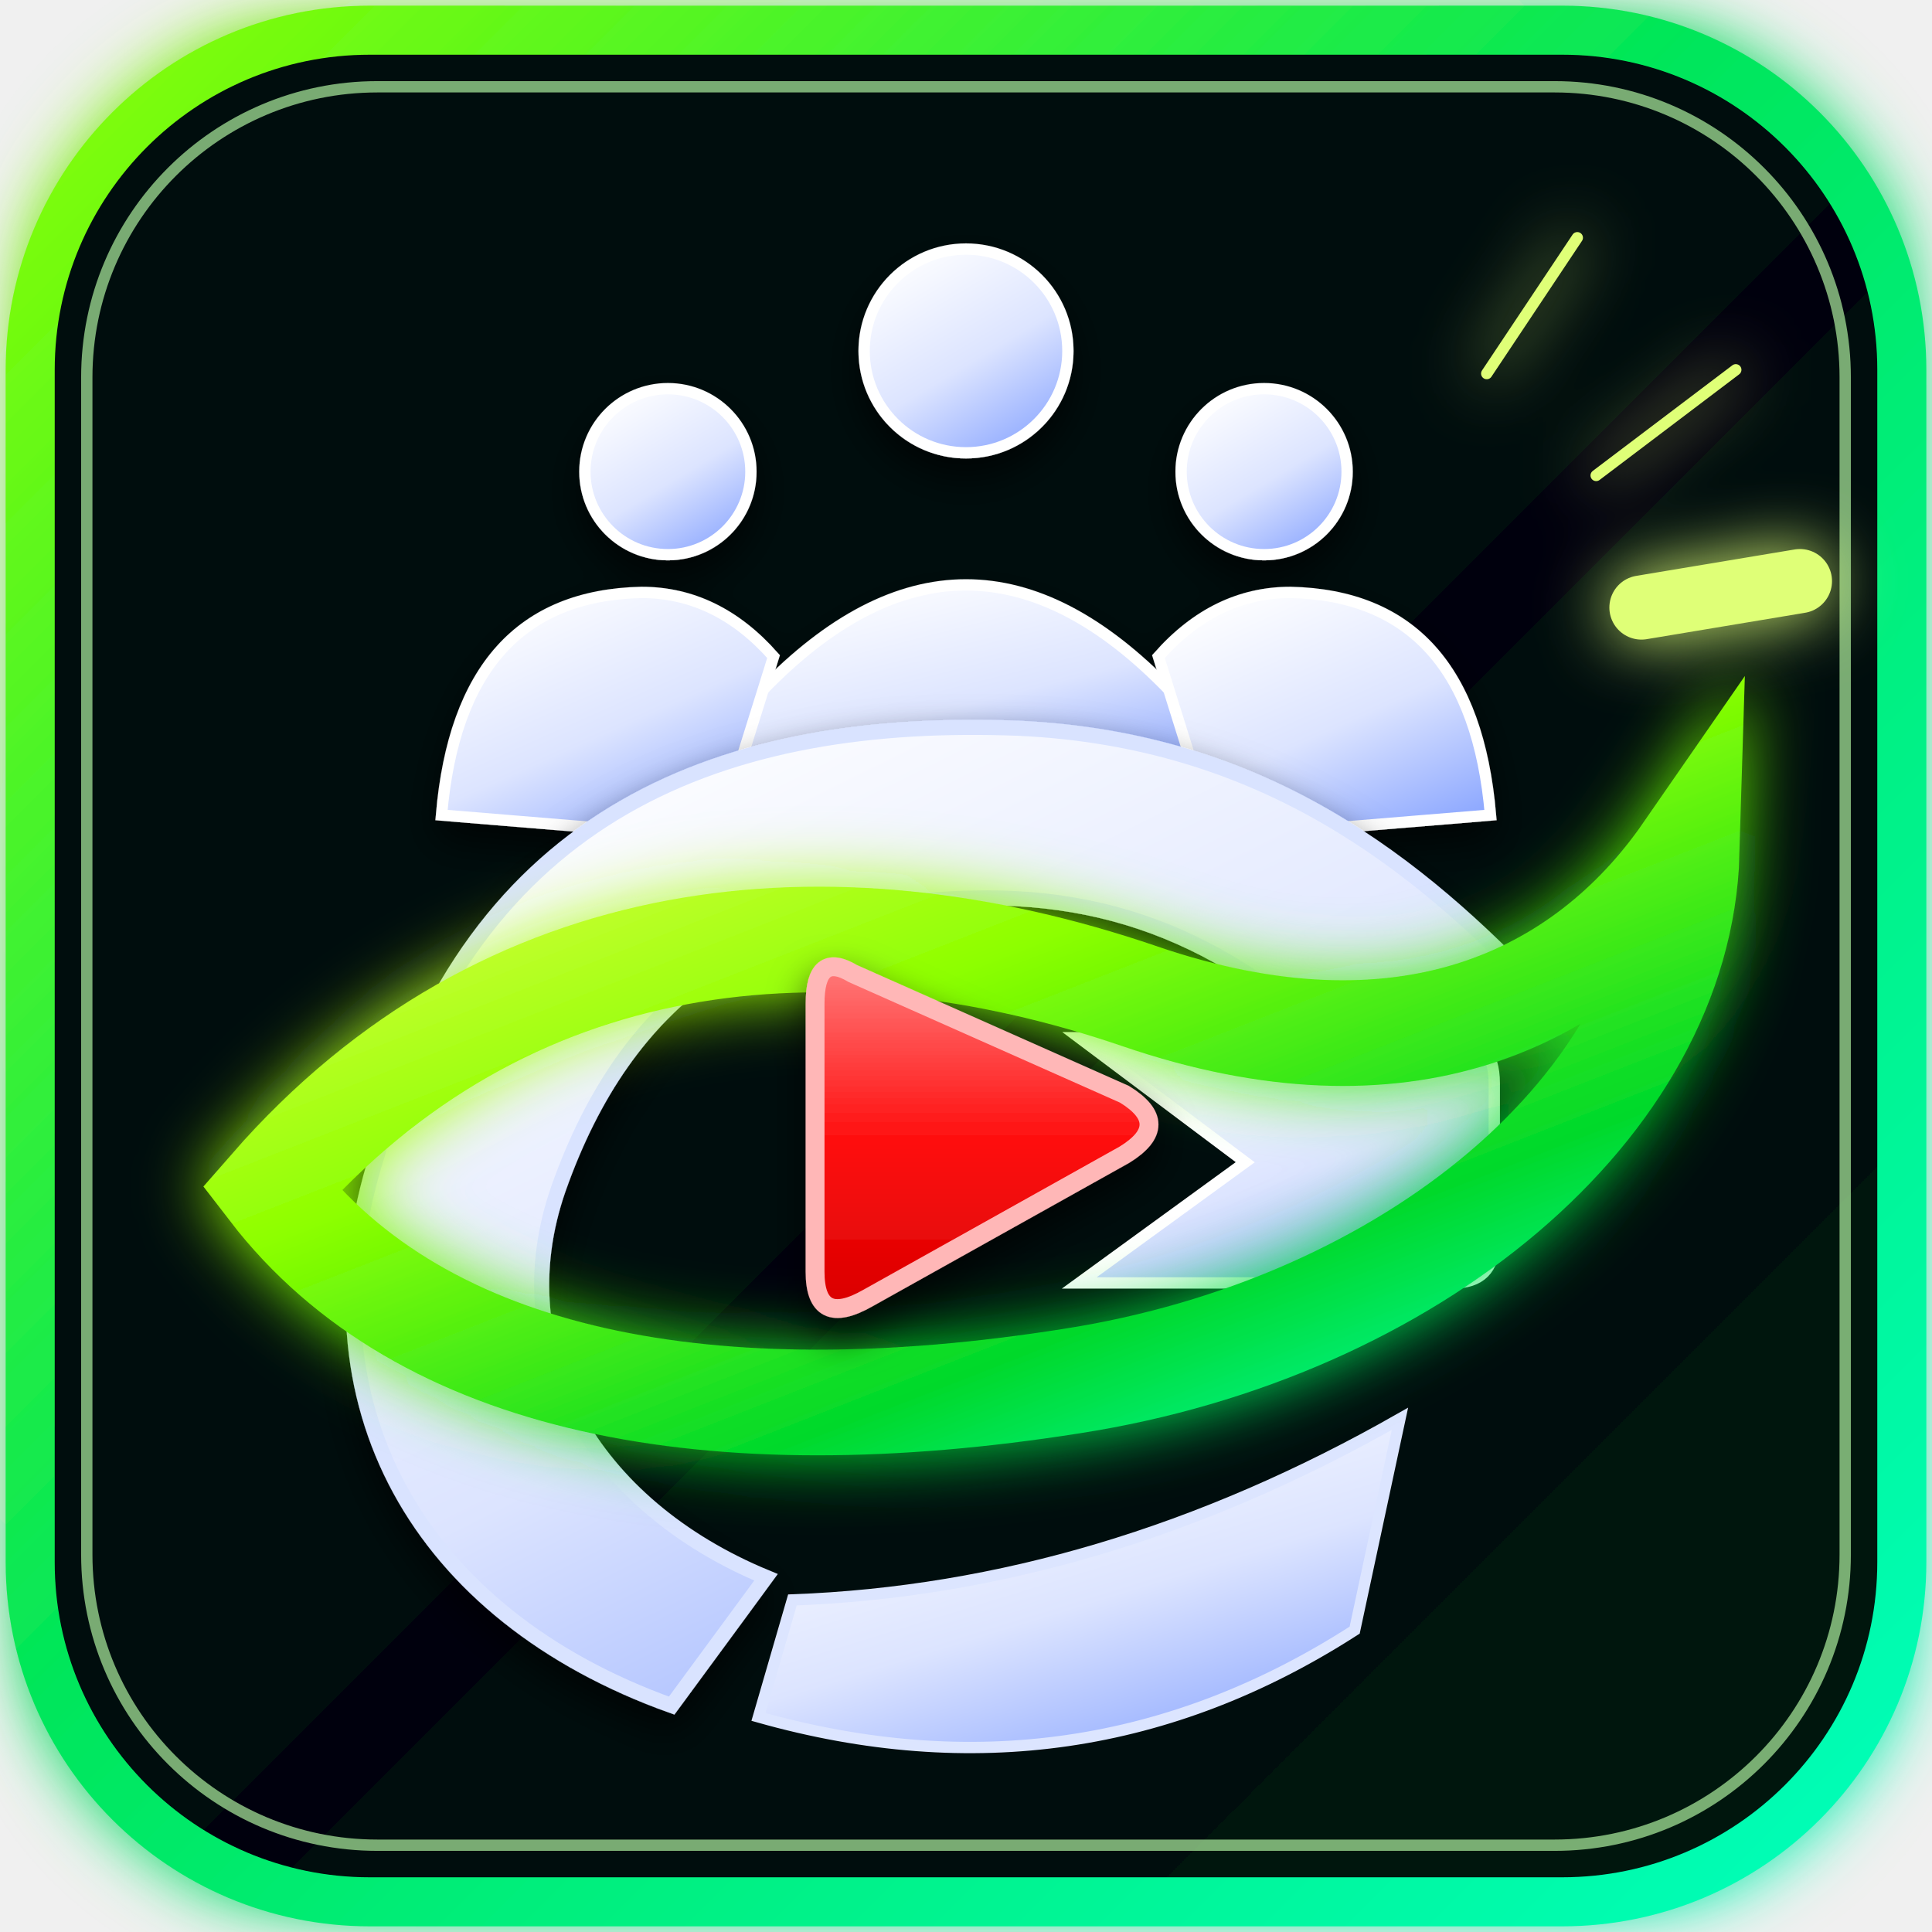
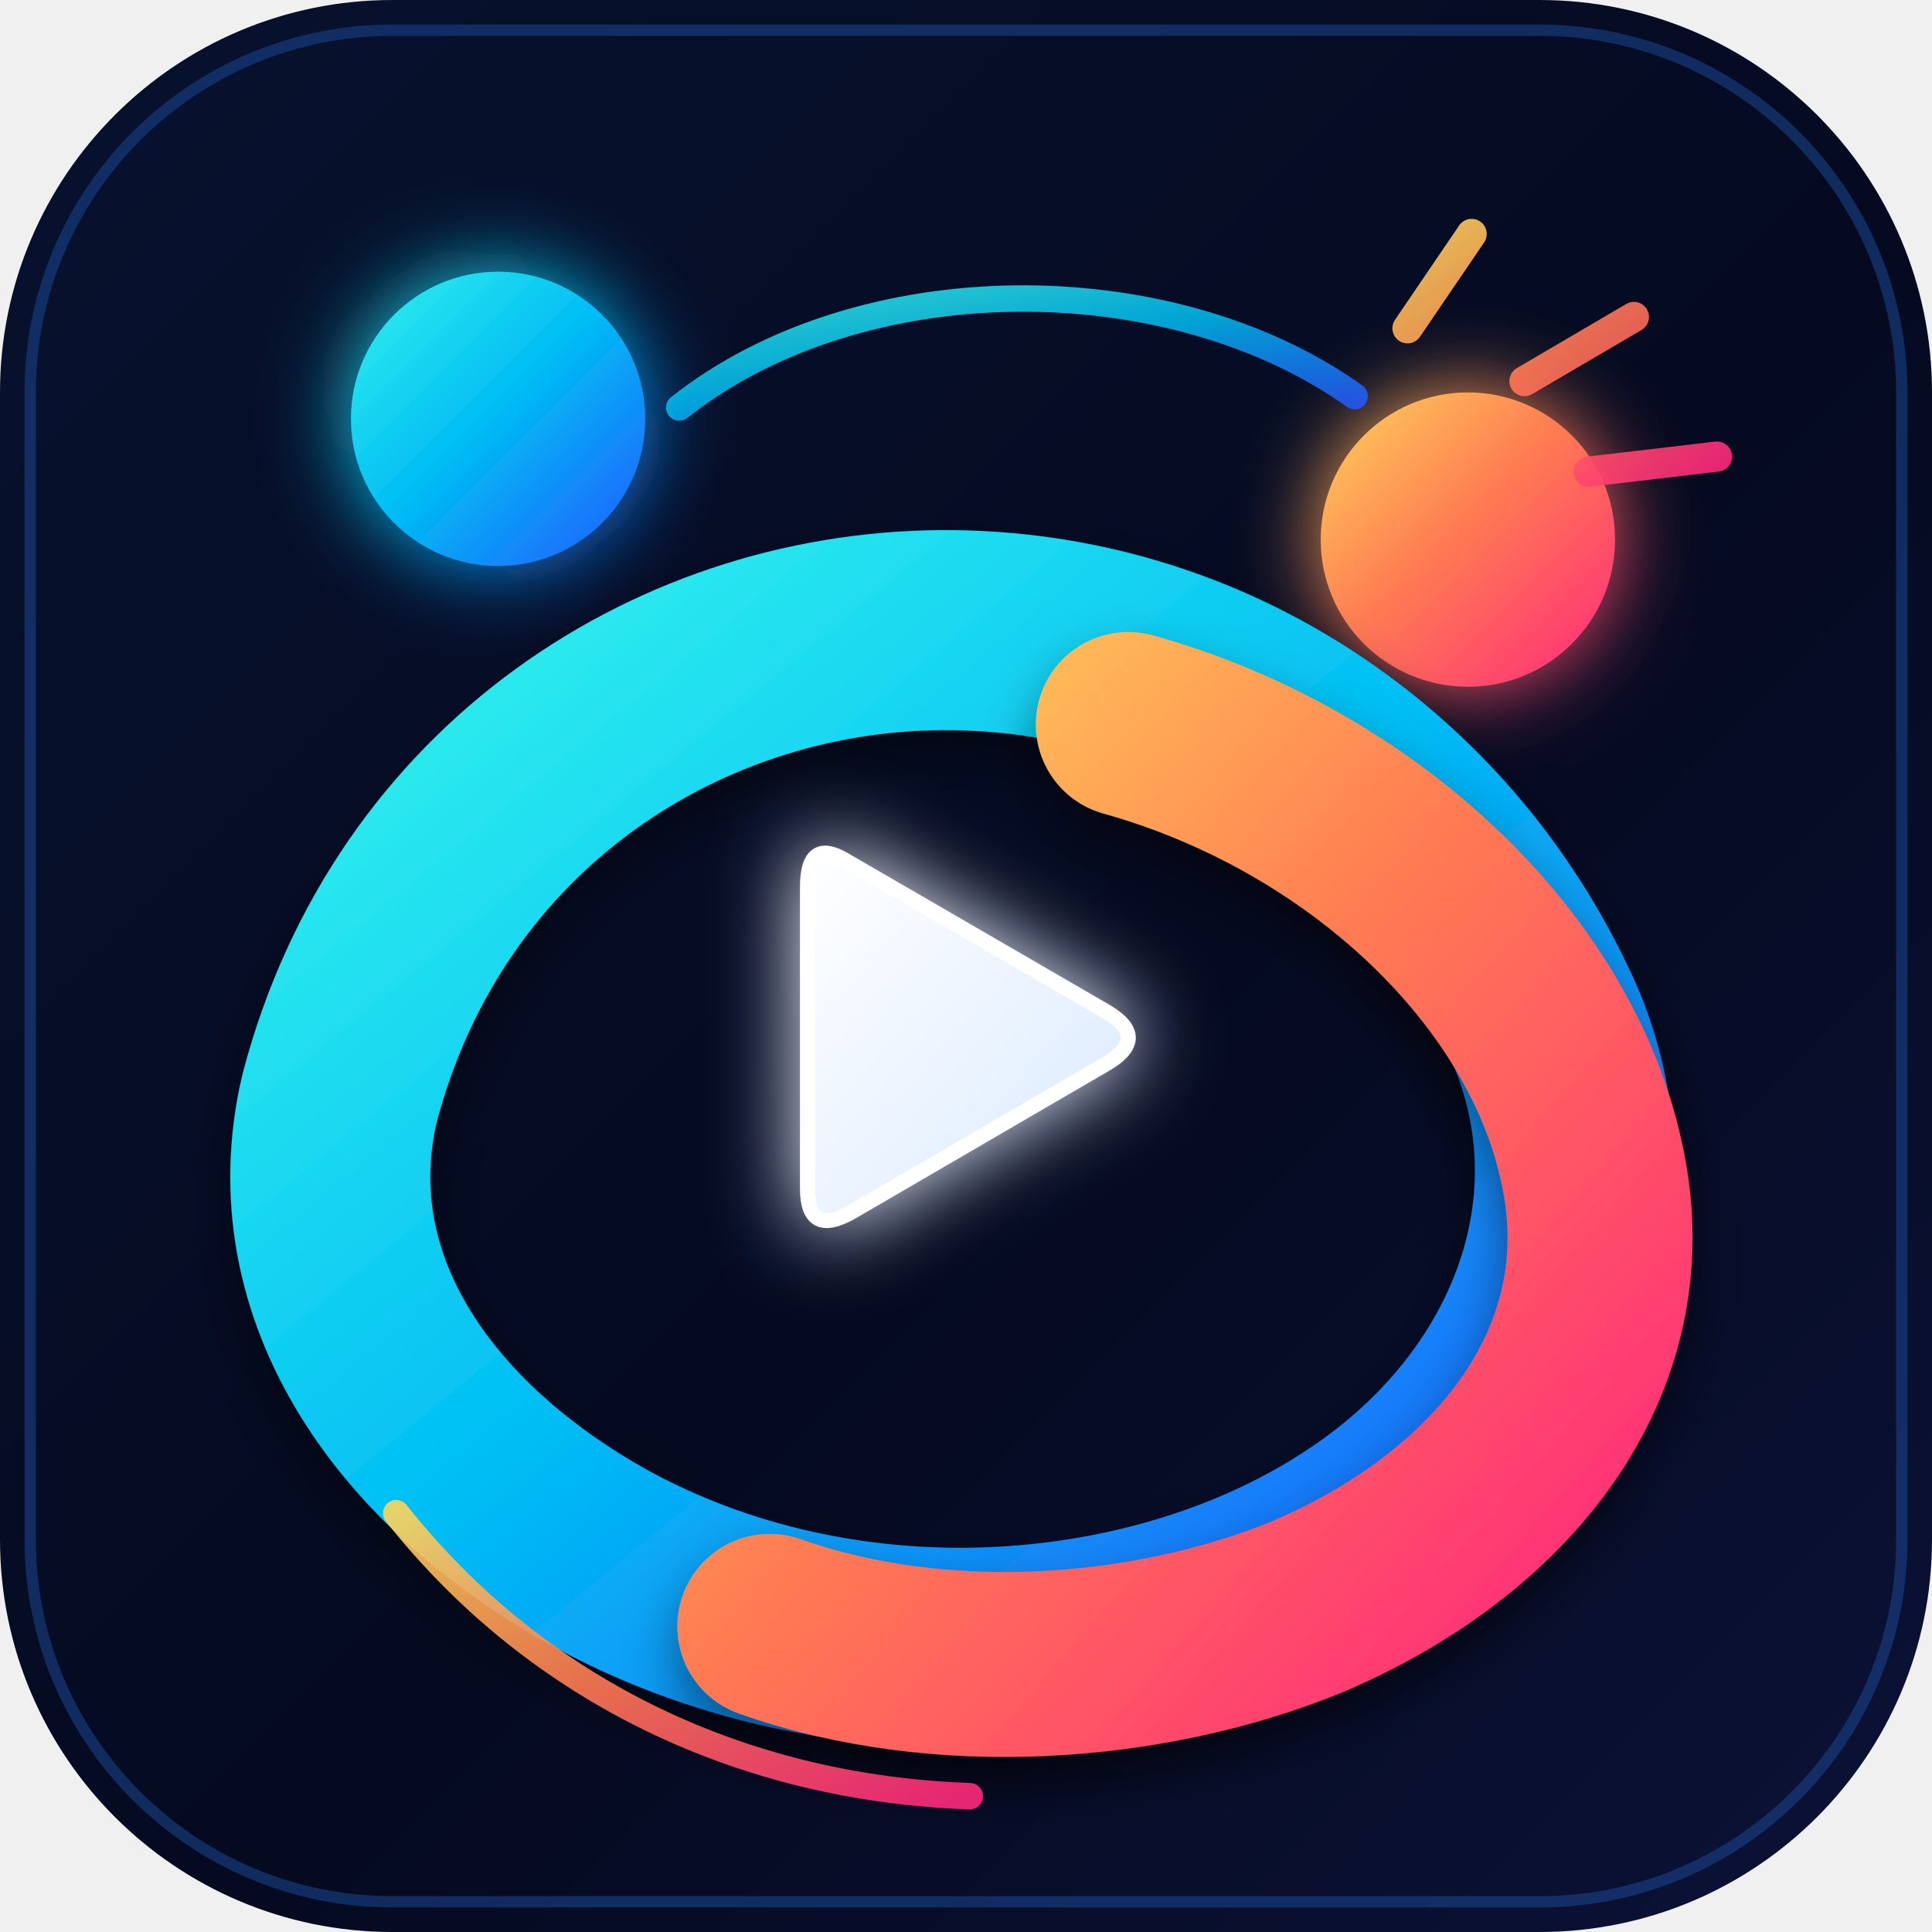
- <svg xmlns="http://www.w3.org/2000/svg" width="192" height="192" viewBox="0 0 512 512">
+ <svg xmlns="http://www.w3.org/2000/svg" width="192" height="192" viewBox="0 0 512 512" role="img" aria-label="GoGol">
  <defs>
    <linearGradient id="bg" x1="0" y1="0" x2="1" y2="1">
-       <stop stop-color="#00120a" />
-       <stop offset=".55" stop-color="#020609" />
-       <stop offset="1" stop-color="#001b12" />
+       <stop stop-color="#07122f" />
+       <stop offset=".55" stop-color="#050a20" />
+       <stop offset="1" stop-color="#0b1236" />
    </linearGradient>
-     <linearGradient id="edge" x1="0" y1="0" x2="1" y2="1">
-       <stop stop-color="#8aff00" />
-       <stop offset=".45" stop-color="#00e65b" />
-       <stop offset="1" stop-color="#00ffbd" />
+     <linearGradient id="cyan" x1="0" y1="0" x2="1" y2="1">
+       <stop stop-color="#36f4ed" />
+       <stop offset=".48" stop-color="#00bdf4" />
+       <stop offset="1" stop-color="#2458ff" />
    </linearGradient>
-     <linearGradient id="silver" x1=".2" y1="0" x2=".8" y2="1">
+     <linearGradient id="warm" x1="0" y1="0" x2="1" y2="1">
+       <stop stop-color="#ffd45c" />
+       <stop offset=".45" stop-color="#ff7d52" />
+       <stop offset="1" stop-color="#ff287c" />
+     </linearGradient>
+     <linearGradient id="white" x1="0" y1="0" x2="1" y2="1">
      <stop stop-color="#fff" />
-       <stop offset=".55" stop-color="#dce4ff" />
-       <stop offset="1" stop-color="#8da8ff" />
-     </linearGradient>
-     <linearGradient id="green" x1="0" y1="0" x2="1" y2="1">
-       <stop stop-color="#eaff50" />
-       <stop offset=".35" stop-color="#8dff00" />
-       <stop offset=".72" stop-color="#00d92b" />
-       <stop offset="1" stop-color="#00ffb8" />
-     </linearGradient>
-     <linearGradient id="red" x1="0" y1="0" x2="0" y2="1">
-       <stop stop-color="#ff7a7a" />
-       <stop offset=".5" stop-color="#ff1010" />
-       <stop offset="1" stop-color="#d90000" />
+       <stop offset="1" stop-color="#d9e9ff" />
    </linearGradient>
    <filter id="glow" x="-40%" y="-40%" width="180%" height="180%">
-       <feGaussianBlur stdDeviation="9" result="b" />
+       <feGaussianBlur stdDeviation="11" result="blur" />
      <feMerge>
-         <feMergeNode in="b" />
+         <feMergeNode in="blur" />
        <feMergeNode in="SourceGraphic" />
      </feMerge>
    </filter>
    <filter id="shadow" x="-30%" y="-30%" width="160%" height="160%">
-       <feGaussianBlur in="SourceAlpha" stdDeviation="5" />
-       <feOffset dy="5" />
+       <feGaussianBlur in="SourceAlpha" stdDeviation="7" />
+       <feOffset dy="7" />
      <feComponentTransfer>
-         <feFuncA type="linear" slope=".7" />
+         <feFuncA type="linear" slope=".45" />
      </feComponentTransfer>
      <feMerge>
        <feMergeNode />
        <feMergeNode in="SourceGraphic" />
      </feMerge>
    </filter>
  </defs>
-   <rect x="8" y="8" width="496" height="496" rx="90" fill="url(#bg)" stroke="url(#edge)" stroke-width="13" filter="url(#glow)" />
-   <rect x="23" y="23" width="466" height="466" rx="77" fill="none" stroke="#baffaa" stroke-opacity=".65" stroke-width="3" />
-   <g fill="url(#silver)" stroke="#fff" stroke-width="3" filter="url(#shadow)">
-     <circle cx="256" cy="93" r="27" />
-     <circle cx="177" cy="125" r="22" />
-     <circle cx="335" cy="125" r="22" />
-     <path d="M202 183 Q256 127 310 183 L322 211 Q256 187 190 211Z" />
-     <path d="M117 216 Q122 158 170 157 Q190 157 205 174 L190 222Z" />
-     <path d="M395 216 Q390 158 342 157 Q322 157 307 174 L322 222Z" />
-   </g>
-   <path d="M100 306 C125 214 193 190 270 193 C335 196 376 229 409 264 L368 291 C334 253 300 237 258 238 C201 239 166 264 148 315 C133 358 157 399 203 418 L178 452 C111 428 79 372 100 306Z" fill="url(#silver)" stroke="#d9e3ff" stroke-width="4" filter="url(#shadow)" />
-   <path d="M286 275 L385 275 Q396 275 396 287 L396 329 Q396 340 385 340 L286 340 L330 308Z" fill="url(#silver)" stroke="#fff" stroke-width="3" />
-   <path d="M210 424 Q292 421 371 376 L359 432 Q286 479 201 455Z" fill="url(#silver)" stroke="#dce5ff" stroke-width="3" />
-   <path d="M72 315 C134 244 220 236 302 264 C372 288 420 265 447 226 C445 293 374 352 284 366 C189 381 112 367 72 315Z" fill="none" stroke="url(#green)" stroke-width="28" stroke-linecap="round" filter="url(#glow)" />
-   <path d="M226 258 Q216 252 216 266 L216 337 Q216 352 230 344 L298 306 Q311 298 298 290Z" fill="url(#red)" stroke="#ffb7b7" stroke-width="5" filter="url(#shadow)" />
-   <g fill="url(#green)" stroke="#dfff77" stroke-width="3" stroke-linecap="round" filter="url(#glow)">
-     <path d="M394 99 l24 -36" />
-     <path d="M423 126 l37 -28" />
-     <path d="M435 161 l42 -7" fill="none" stroke-width="17" />
-   </g>
+   <rect width="512" height="512" rx="104" fill="url(#bg)" />
+   <rect x="8" y="8" width="496" height="496" rx="96" fill="none" stroke="#1d4d9d" stroke-opacity=".5" stroke-width="3" />
+   <circle cx="132" cy="111" r="39" fill="url(#cyan)" filter="url(#glow)" />
+   <circle cx="389" cy="143" r="39" fill="url(#warm)" filter="url(#glow)" />
+   <path d="M180 108 C228 70 310 70 359 105" fill="none" stroke="url(#cyan)" stroke-width="7" stroke-linecap="round" opacity=".85" />
+   <path d="M90 291 C111 211 181 166 253 167 C323 168 383 211 410 273 C430 322 408 376 360 407 C308 441 227 449 161 414 C111 387 78 342 90 291Z" fill="none" stroke="url(#cyan)" stroke-width="53" stroke-linecap="round" filter="url(#shadow)" />
+   <path d="M299 192 C360 209 411 256 422 309 C433 361 398 404 346 426 C304 443 249 447 204 431" fill="none" stroke="url(#warm)" stroke-width="49" stroke-linecap="round" filter="url(#shadow)" />
+   <path d="M213 215 C205 210 195 216 195 226 L195 326 C195 338 207 344 218 337 L303 287 C315 280 315 266 303 259Z" fill="#020a25" opacity=".8" />
+   <path d="M224 228 Q214 222 214 235 L214 315 Q214 328 226 321 L293 282 Q305 275 293 268Z" fill="url(#white)" stroke="#fff" stroke-width="4" filter="url(#glow)" />
+   <path d="M105 401 C143 449 198 474 257 476" fill="none" stroke="url(#warm)" stroke-width="7" stroke-linecap="round" opacity=".9" />
+   <path d="M373 87 l17 -25 M404 101 l29 -17 M421 125 l34 -4" stroke="url(#warm)" stroke-width="8" stroke-linecap="round" opacity=".9" />
</svg>
